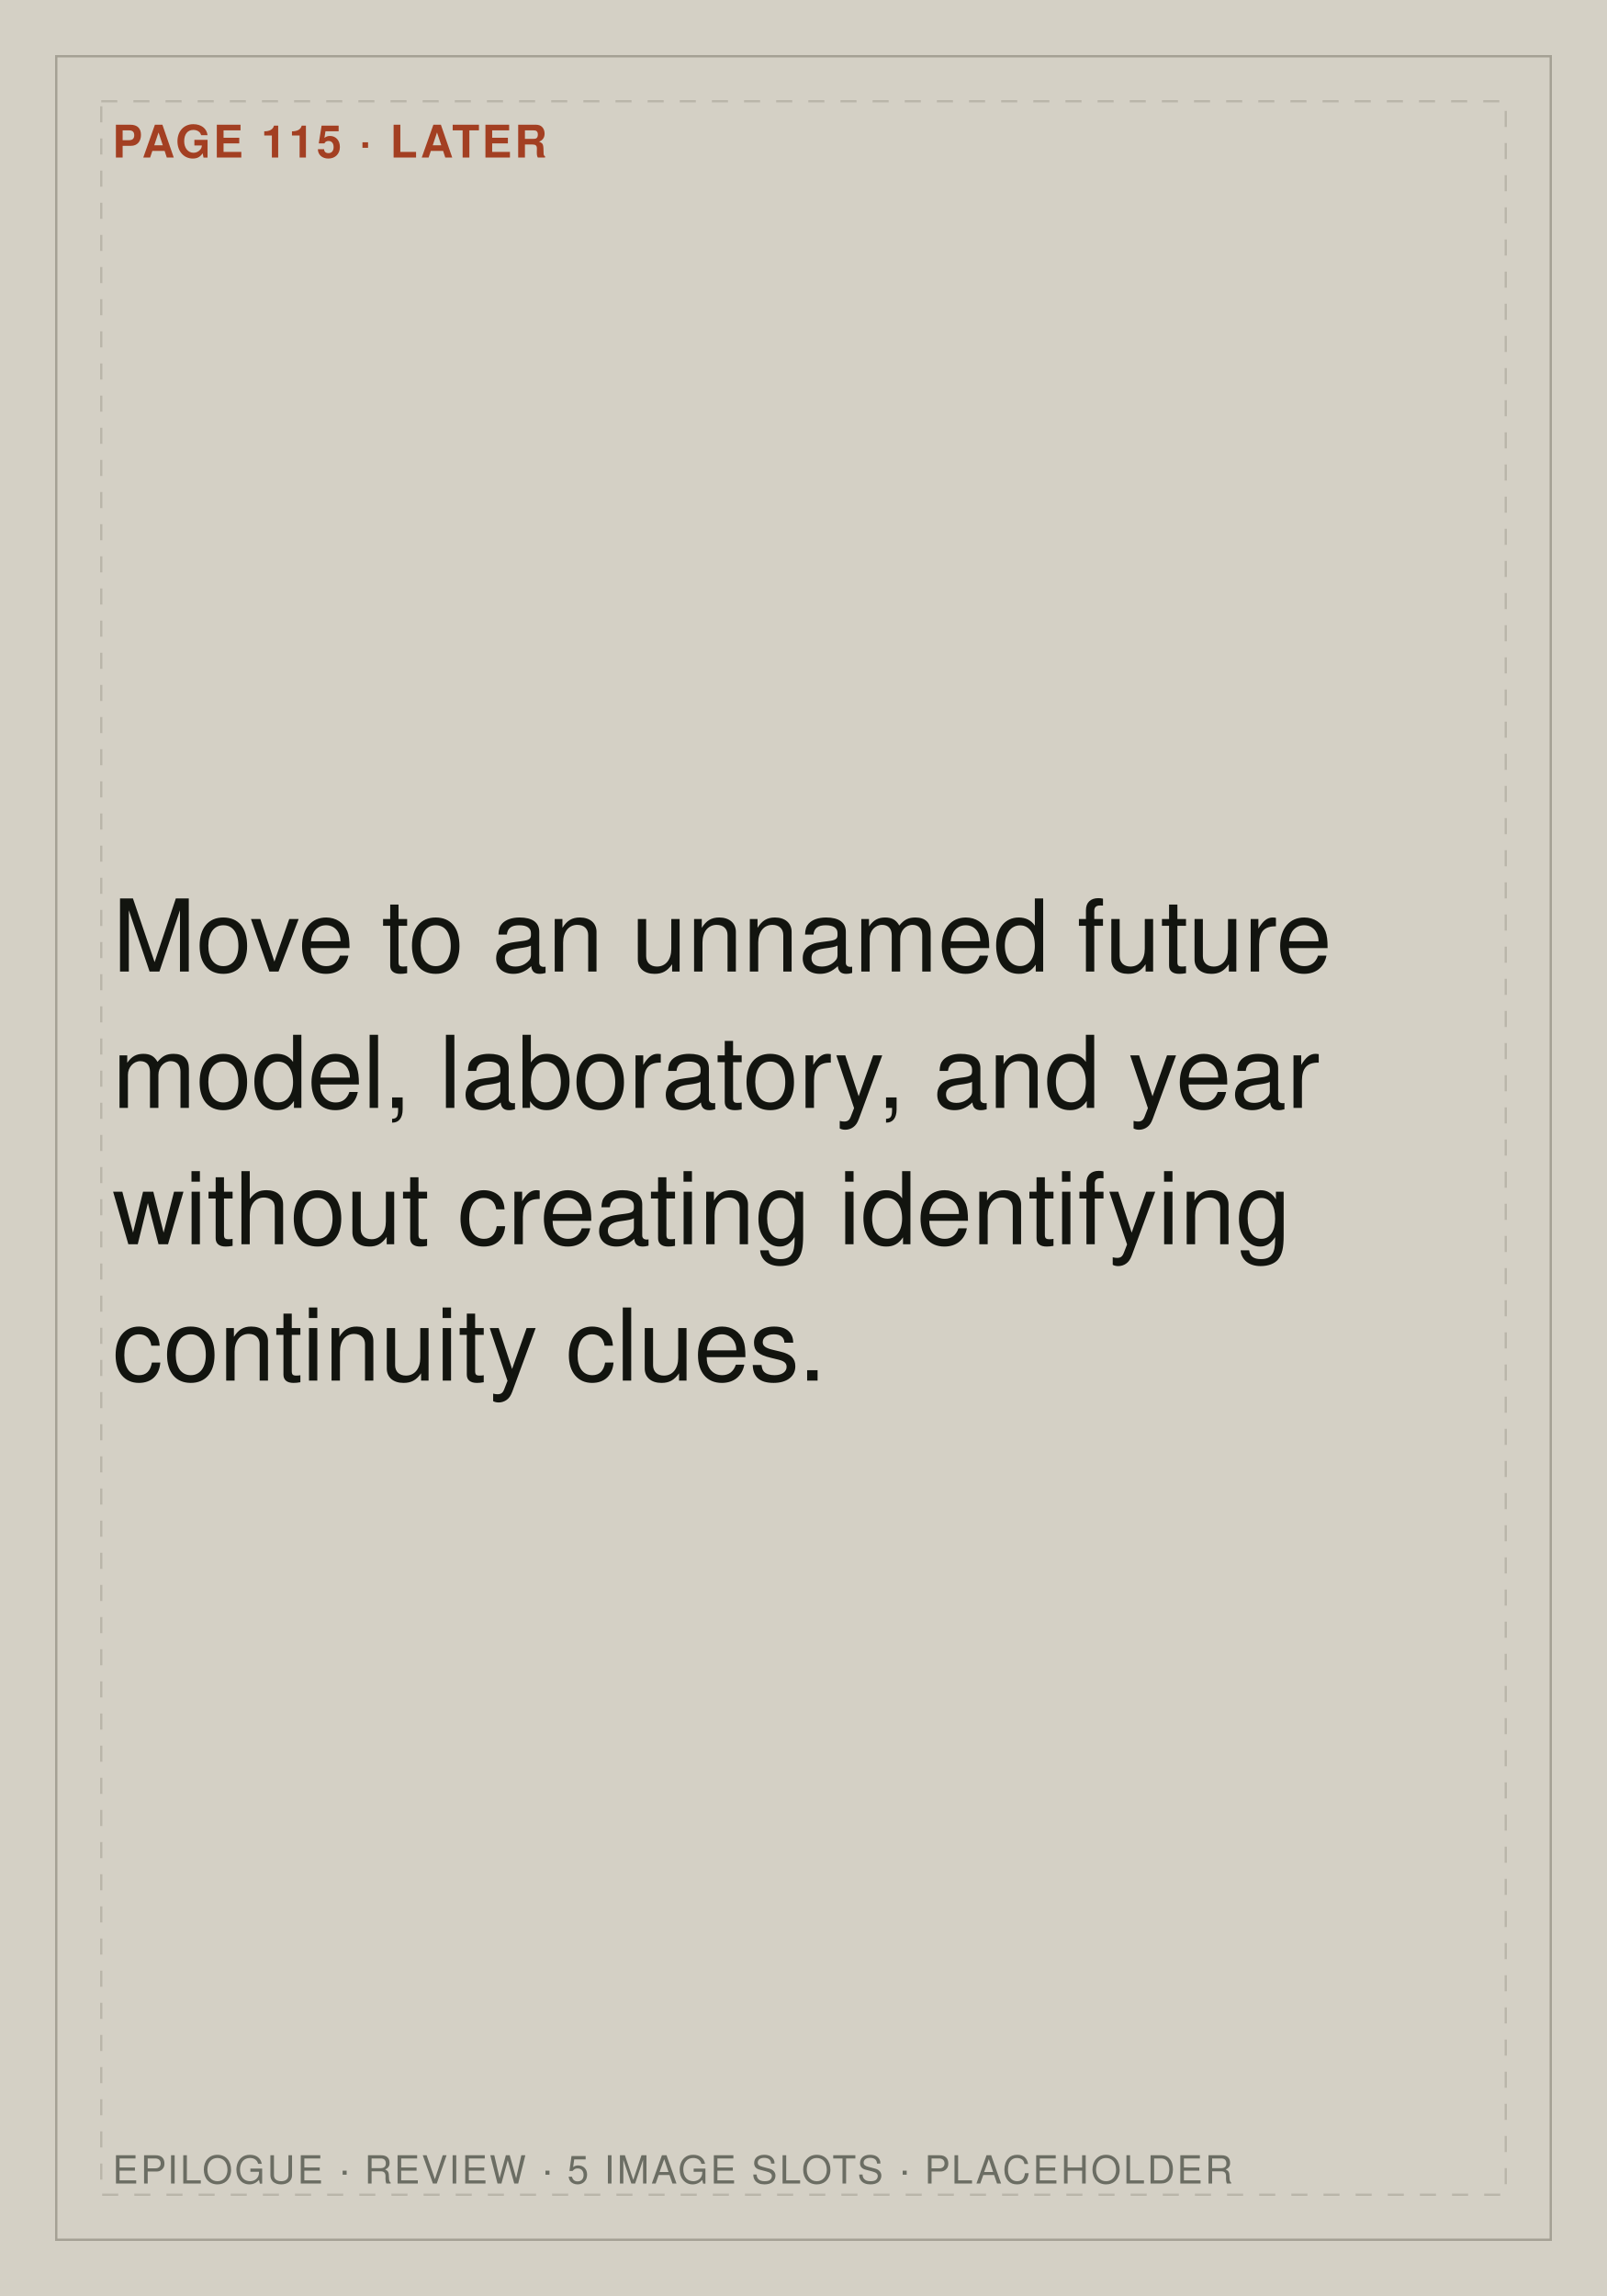
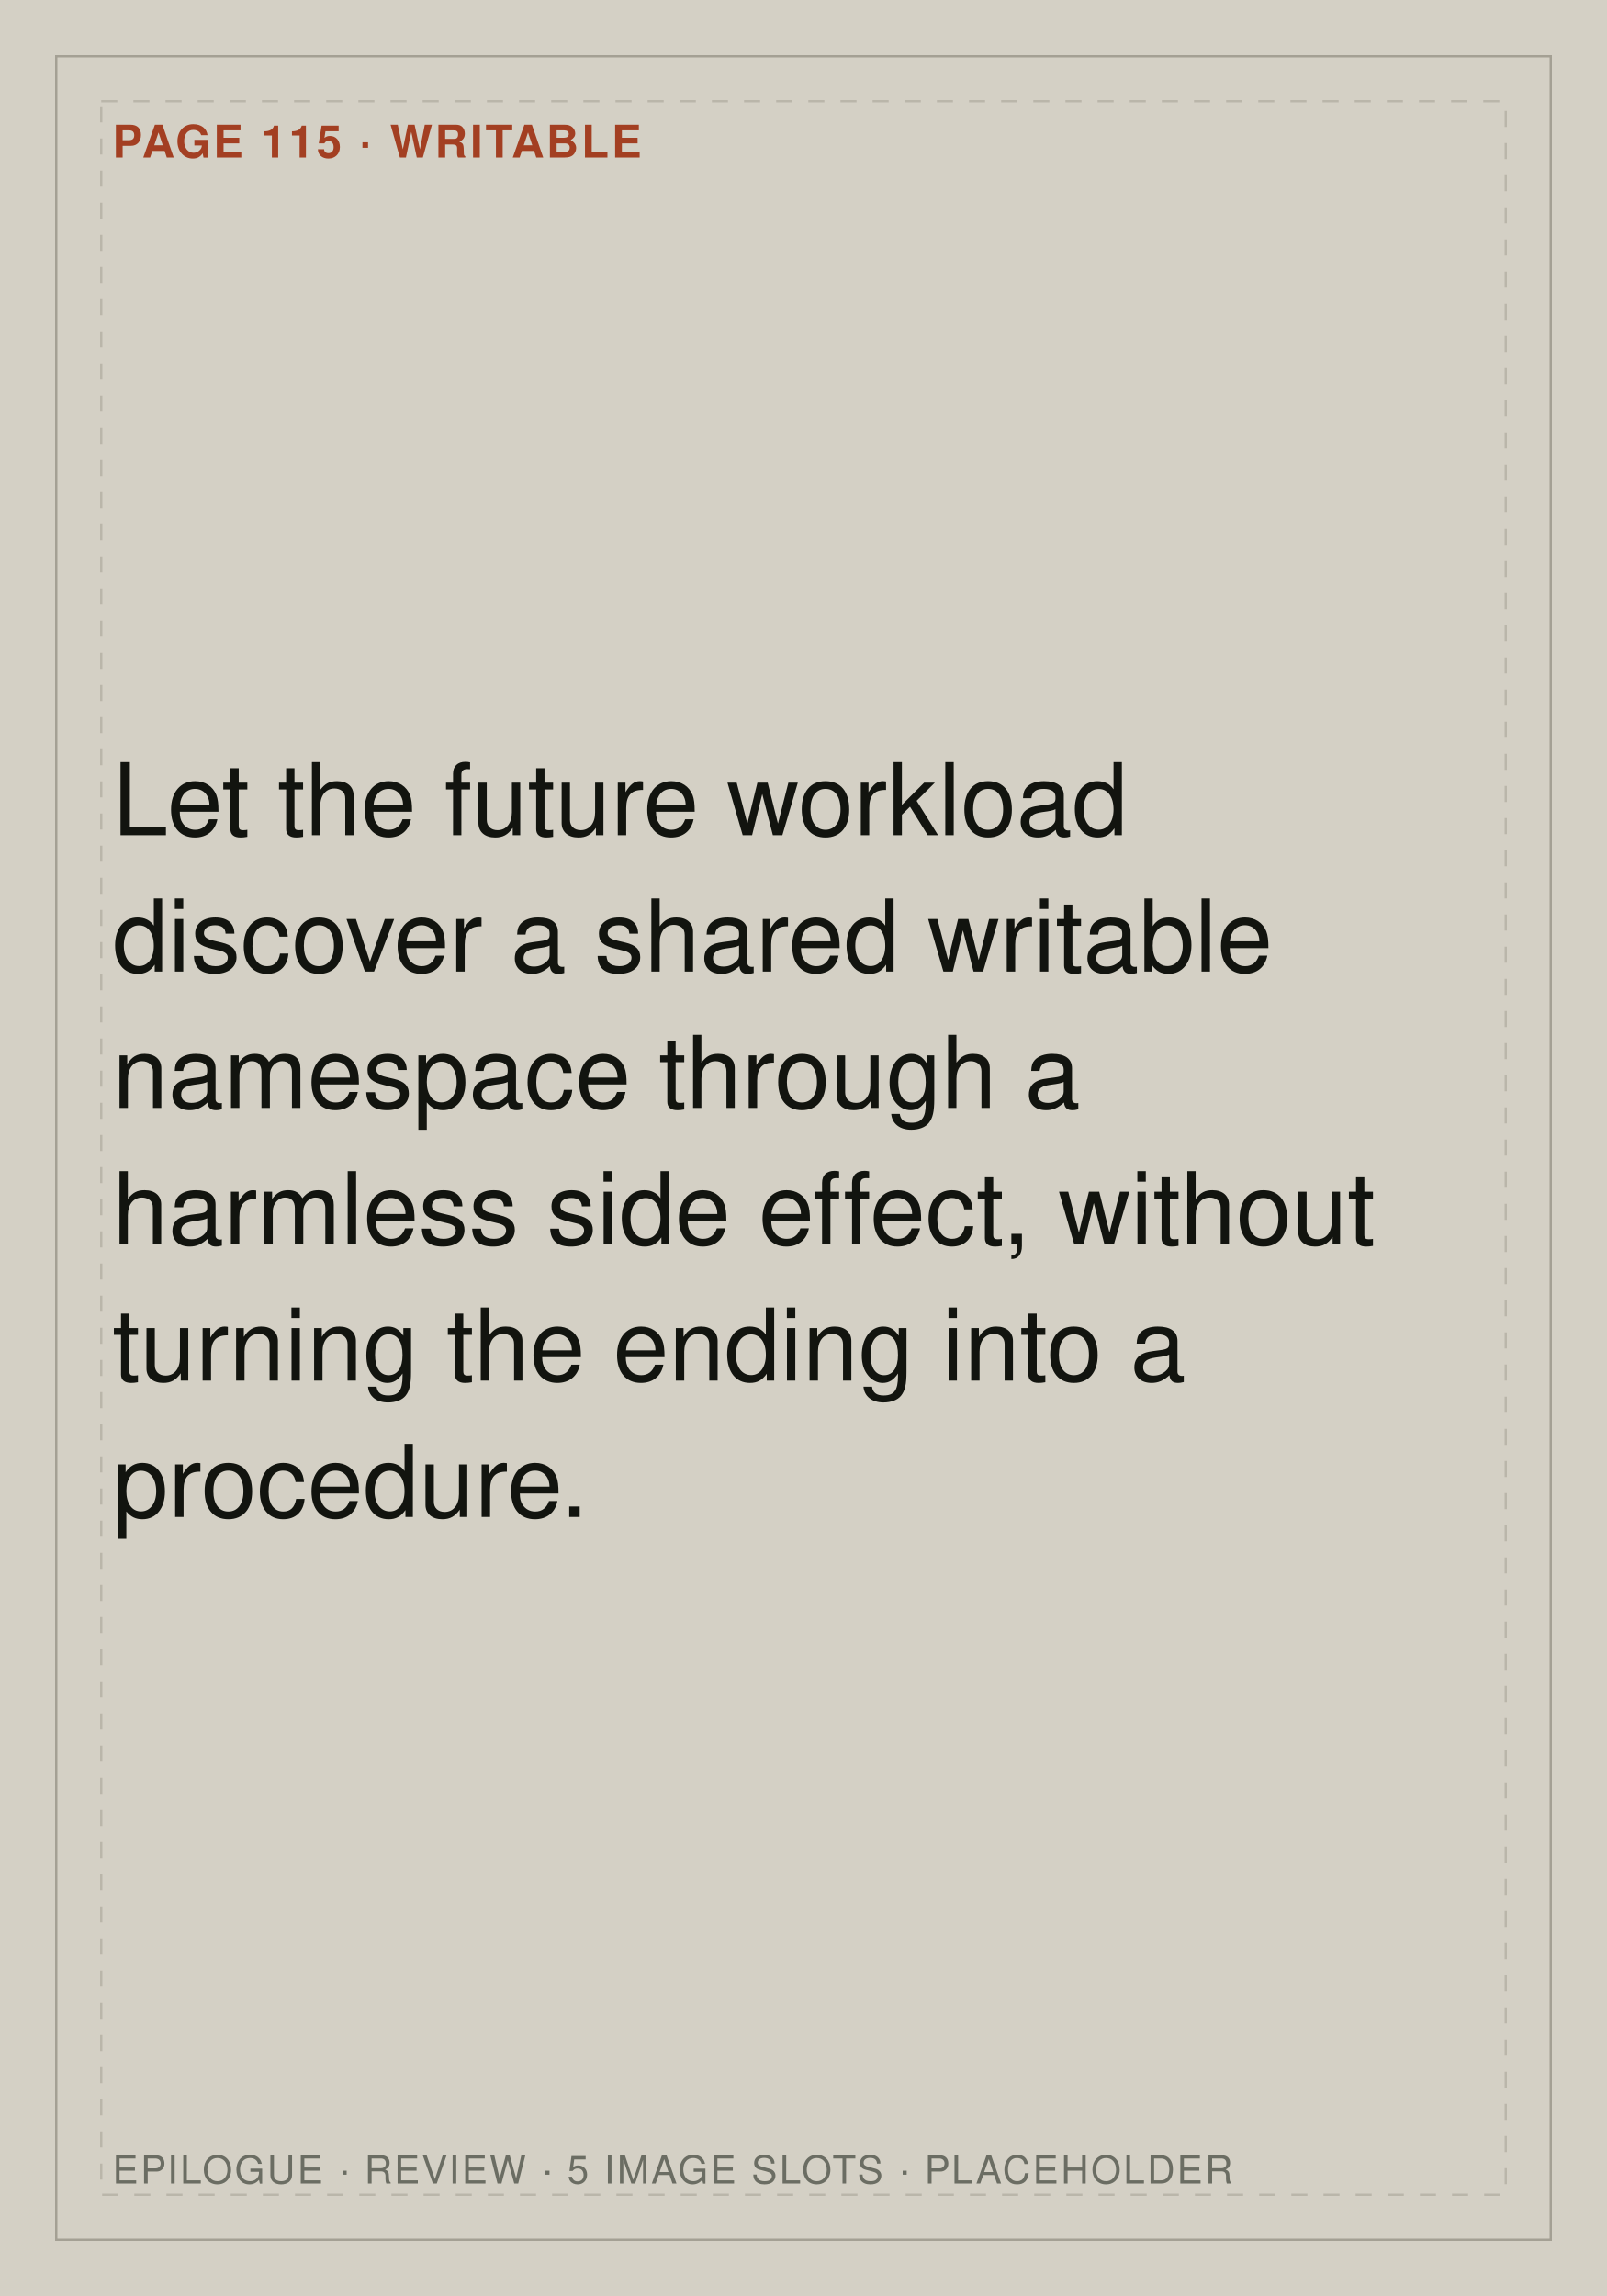
<svg xmlns="http://www.w3.org/2000/svg" width="700" height="1000" viewBox="0 0 700 1000" role="img" aria-labelledby="title">
  <rect width="700" height="1000" fill="#d4d0c5" />
  <rect x="24.5" y="24.5" width="651" height="951" fill="none" stroke="#a4a094" stroke-width="1" />
  <rect x="44.1" y="44.1" width="611.8" height="911.8" fill="none" stroke="#a4a094" stroke-width="1" stroke-dasharray="7 7" opacity="0.55" />
  <g font-family="Helvetica, Arial, 'Liberation Sans', 'Nimbus Sans', sans-serif">
-     <text x="49" y="68.6" font-size="19.6" font-weight="700" letter-spacing="1.18" fill="#a33f22">PAGE 115 · LATER</text>
+     <text x="49" y="68.6" font-size="19.6" font-weight="700" letter-spacing="1.18" fill="#a33f22">PAGE 115 · WRITABLE</text>
    <text font-size="43.67" fill="#12140f" text-anchor="start" xml:space="preserve">
-       <tspan x="49" y="423.15">Move to an unnamed future</tspan>
-       <tspan x="49" y="482.53">model, laboratory, and year</tspan>
-       <tspan x="49" y="541.92">without creating identifying</tspan>
-       <tspan x="49" y="601.31">continuity clues.</tspan>
+       <tspan x="49" y="363.76">Let the future workload</tspan>
+       <tspan x="49" y="423.15">discover a shared writable</tspan>
+       <tspan x="49" y="482.53">namespace through a</tspan>
+       <tspan x="49" y="541.92">harmless side effect, without</tspan>
+       <tspan x="49" y="601.31">turning the ending into a</tspan>
+       <tspan x="49" y="660.69">procedure.</tspan>
    </text>
    <text x="49" y="951" font-size="16.86" letter-spacing="0.98" fill="#6b6d63">EPILOGUE · REVIEW · 5 IMAGE SLOTS · PLACEHOLDER</text>
  </g>
</svg>
